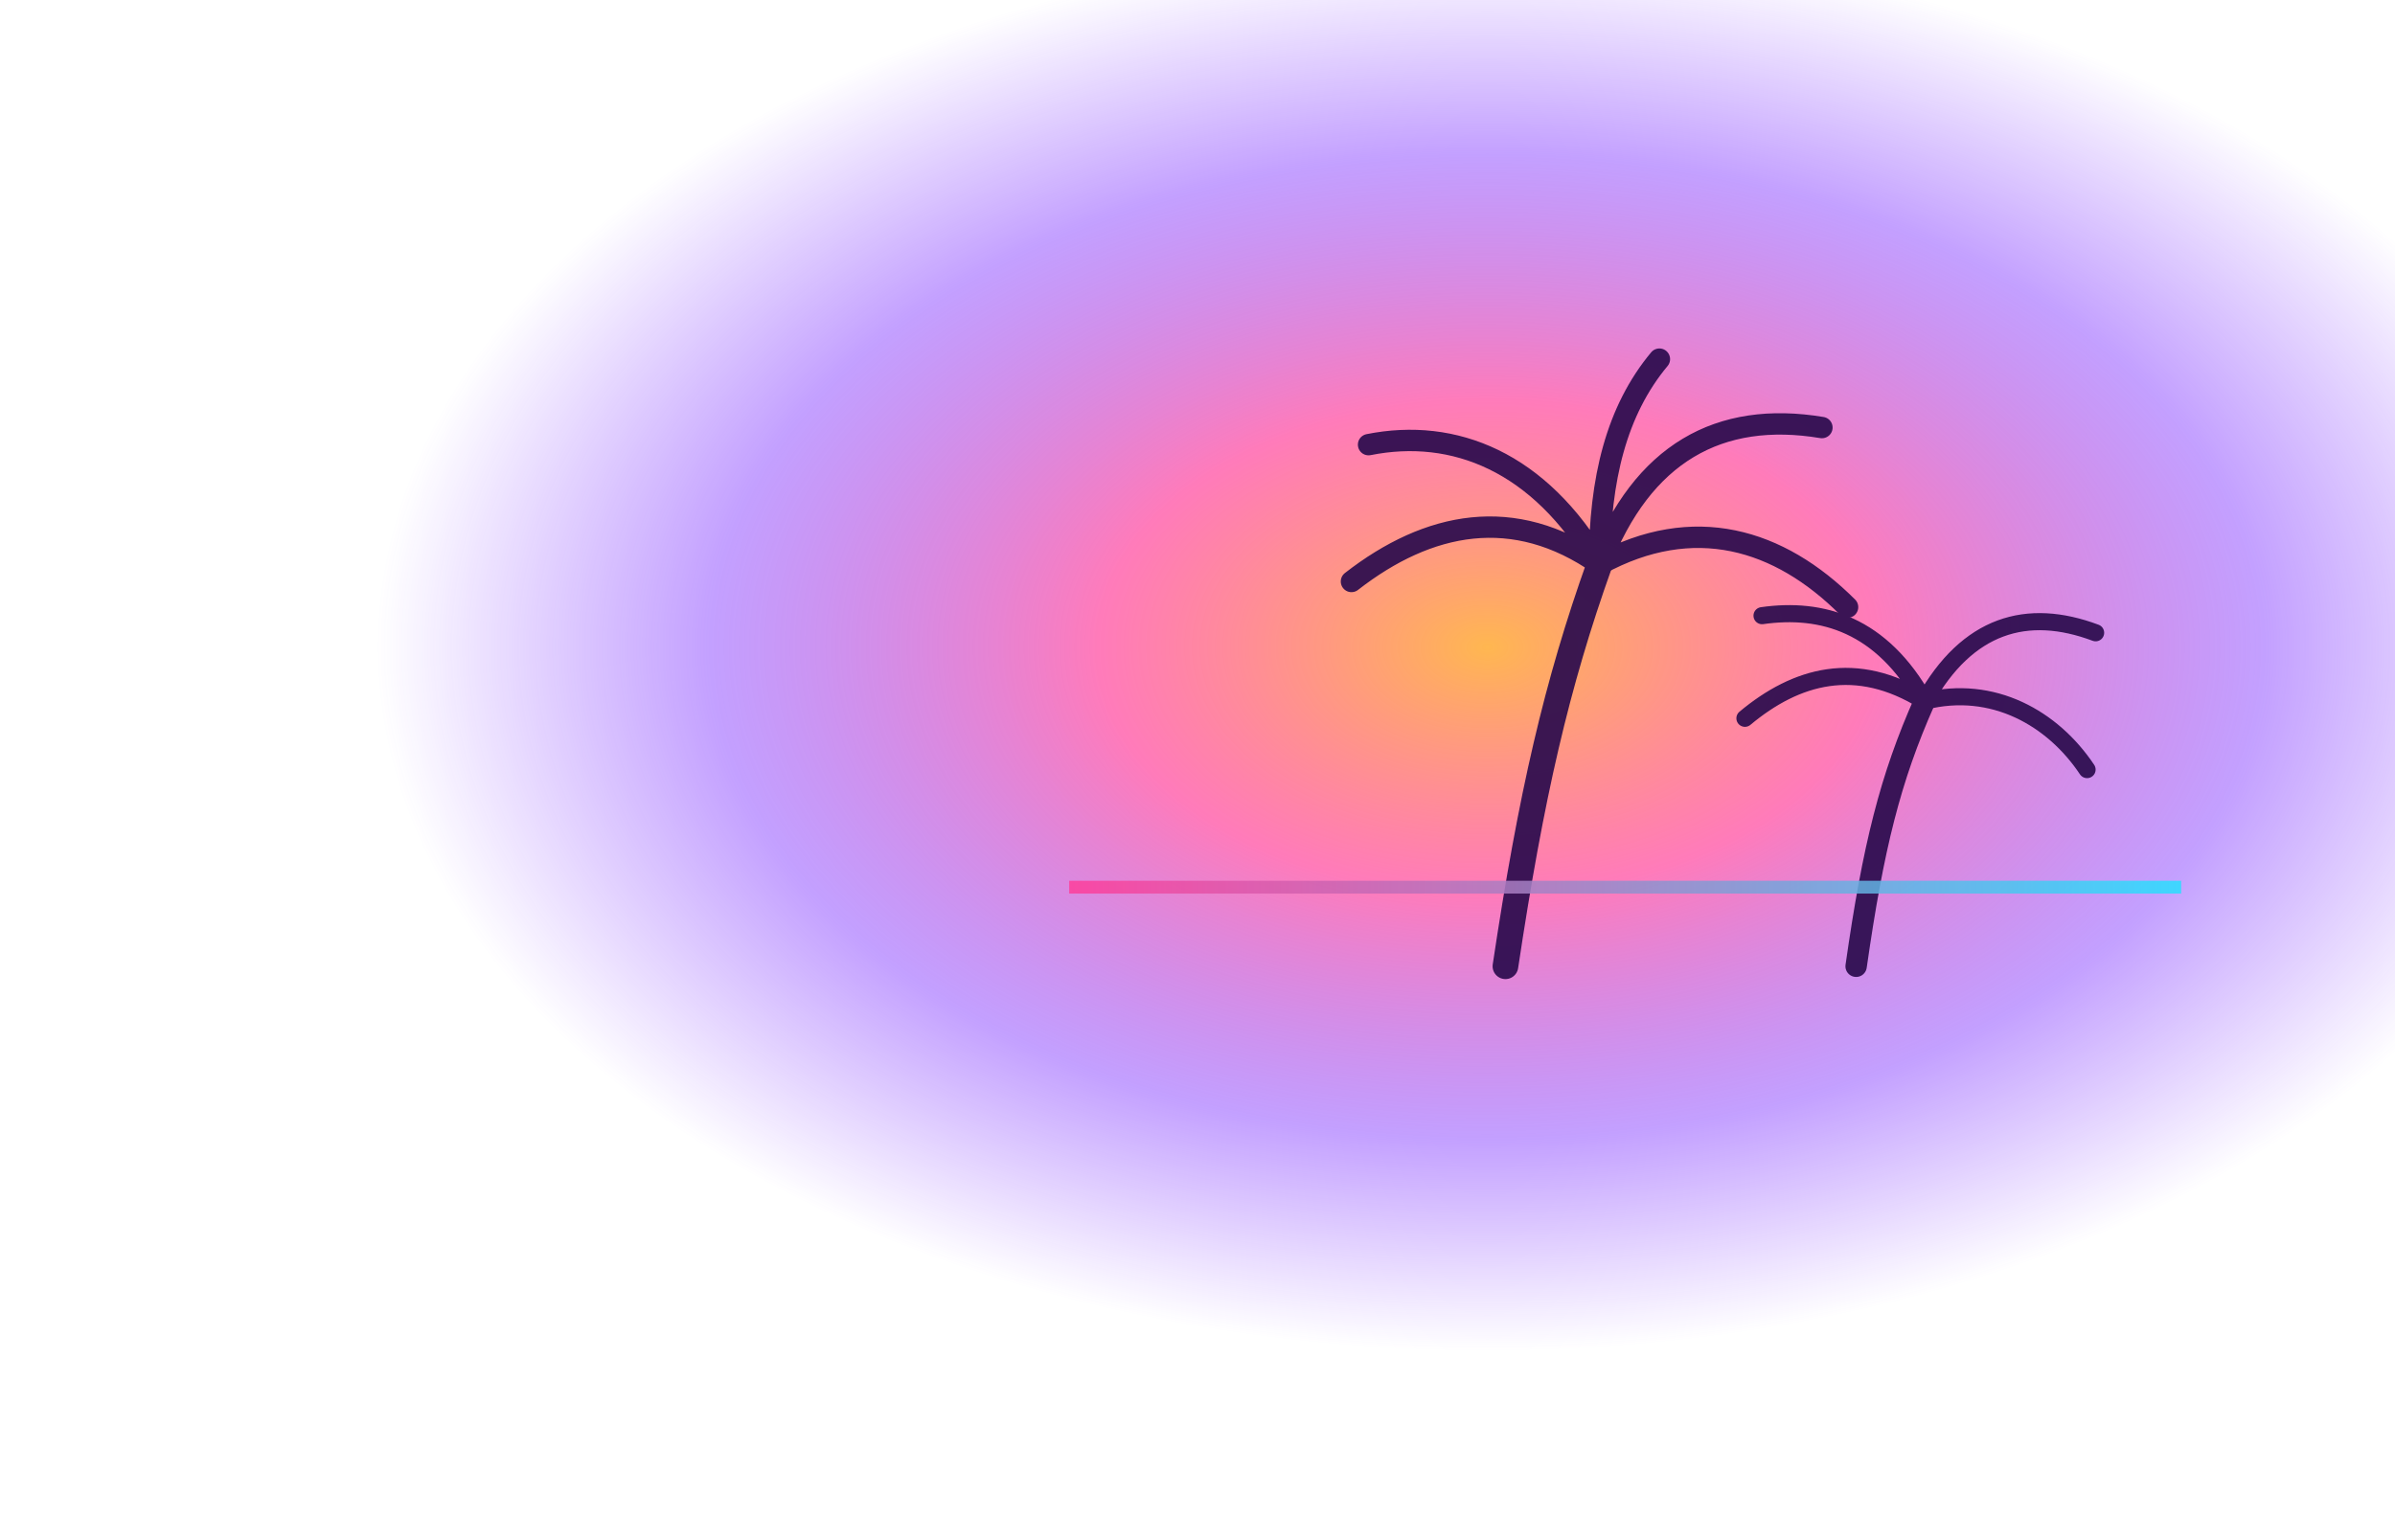
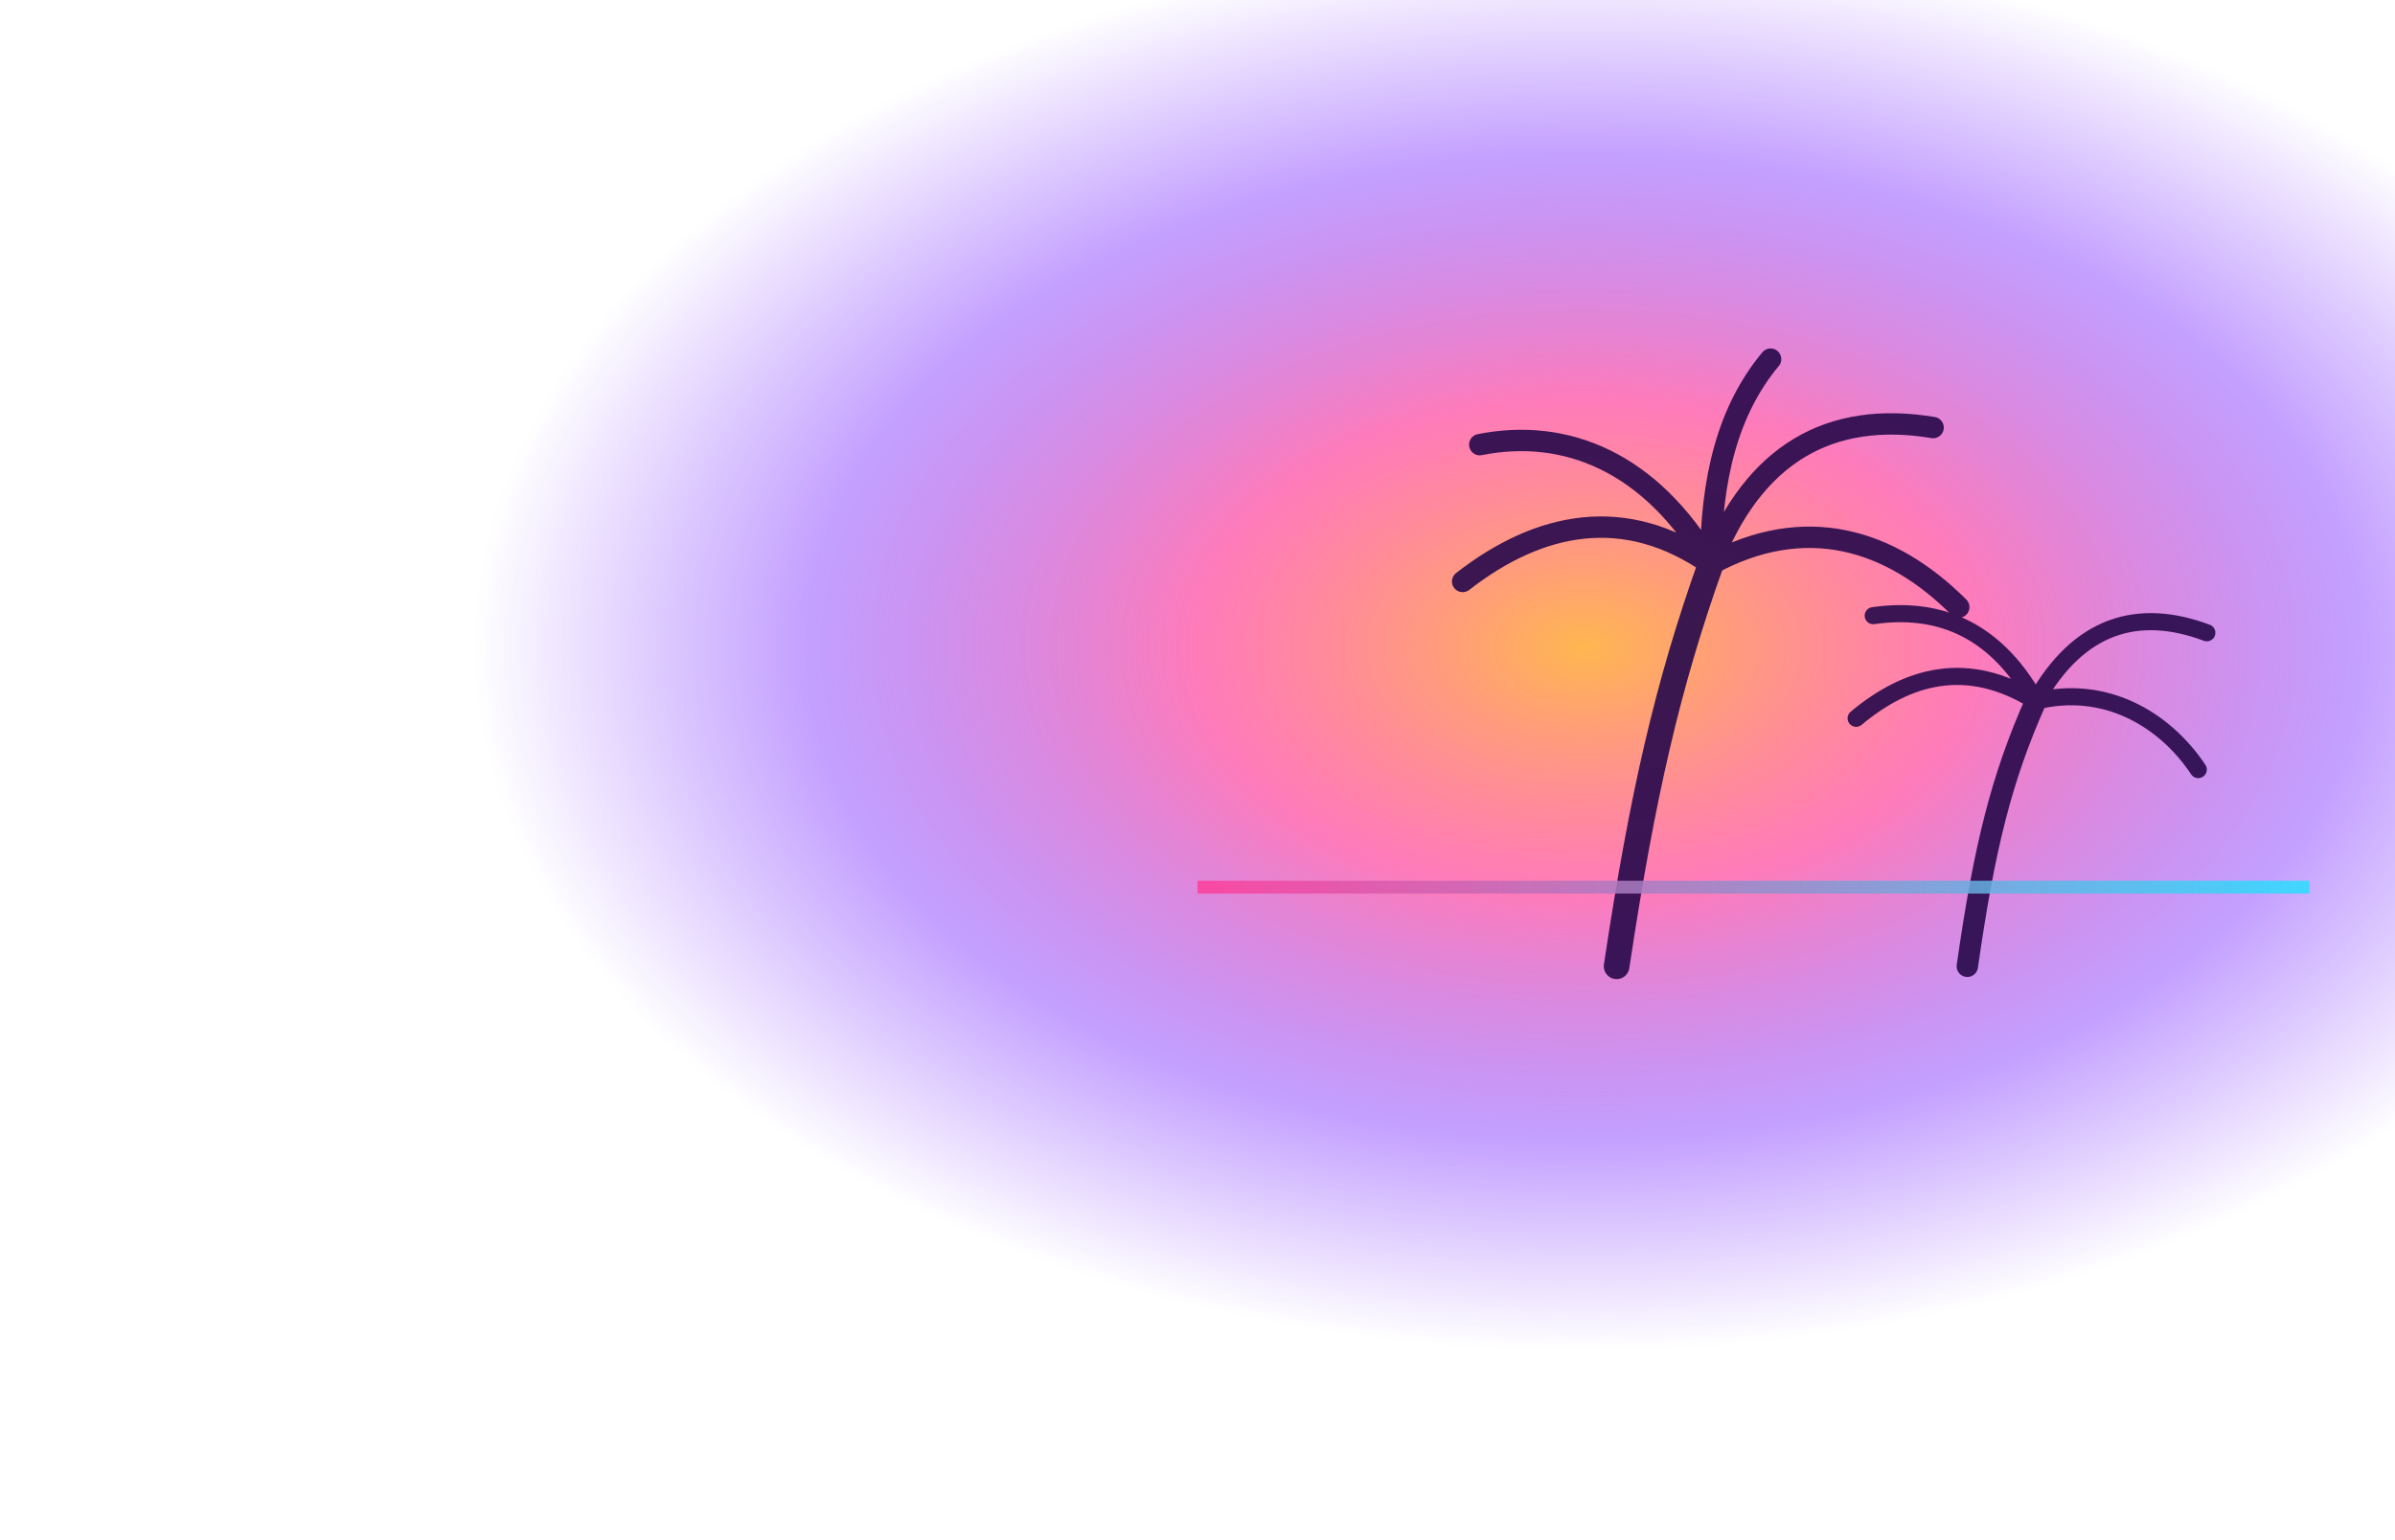
<svg xmlns="http://www.w3.org/2000/svg" viewBox="0 0 560 360" preserveAspectRatio="xMidYMid slice">
  <defs>
-     <radialGradient id="s" cx="0.62" cy="0.42" r="0.46">
+     <radialGradient id="s" cx="0.66" cy="0.42" r="0.46">
      <stop offset="0" stop-color="#ffb347" stop-opacity=".95" />
      <stop offset=".35" stop-color="#ff4fa3" stop-opacity=".75" />
      <stop offset=".7" stop-color="#7a2cff" stop-opacity=".45" />
      <stop offset="1" stop-color="#7a2cff" stop-opacity="0" />
    </radialGradient>
    <linearGradient id="h" x1="0" y1="0" x2="1" y2="0">
      <stop offset="0" stop-color="#ff3d9a" />
      <stop offset="1" stop-color="#27e0ff" />
    </linearGradient>
  </defs>
  <rect x="0" y="0" width="560" height="360" fill="url(#s)" />
-   <g fill="none" stroke="#2a0b4d" stroke-linecap="round" opacity=".92" transform="translate(-40,-64)">
+   <g fill="none" stroke="#2a0b4d" stroke-linecap="round" opacity=".92" transform="translate(-14,-64)">
    <path d="M392 290 C 398 250 404 224 414 196" stroke-width="6" />
    <path d="M414 196 C 394 182 374 186 356 200 M414 196 C 400 172 380 164 360 168 M414 196 C 424 170 442 160 466 164 M414 196 C 436 184 456 190 472 206 M414 196 C 414 176 418 160 428 148" stroke-width="5" />
    <path d="M474 290 C 478 262 482 246 490 228" stroke-width="5" />
    <path d="M490 228 C 474 218 460 222 448 232 M490 228 C 480 210 466 206 452 208 M490 228 C 500 210 514 206 530 212 M490 228 C 506 224 520 232 528 244" stroke-width="4" />
  </g>
-   <rect x="250" y="206" width="260" height="3" fill="url(#h)" opacity=".85" />
+   <rect x="280" y="206" width="260" height="3" fill="url(#h)" opacity=".85" />
</svg>
